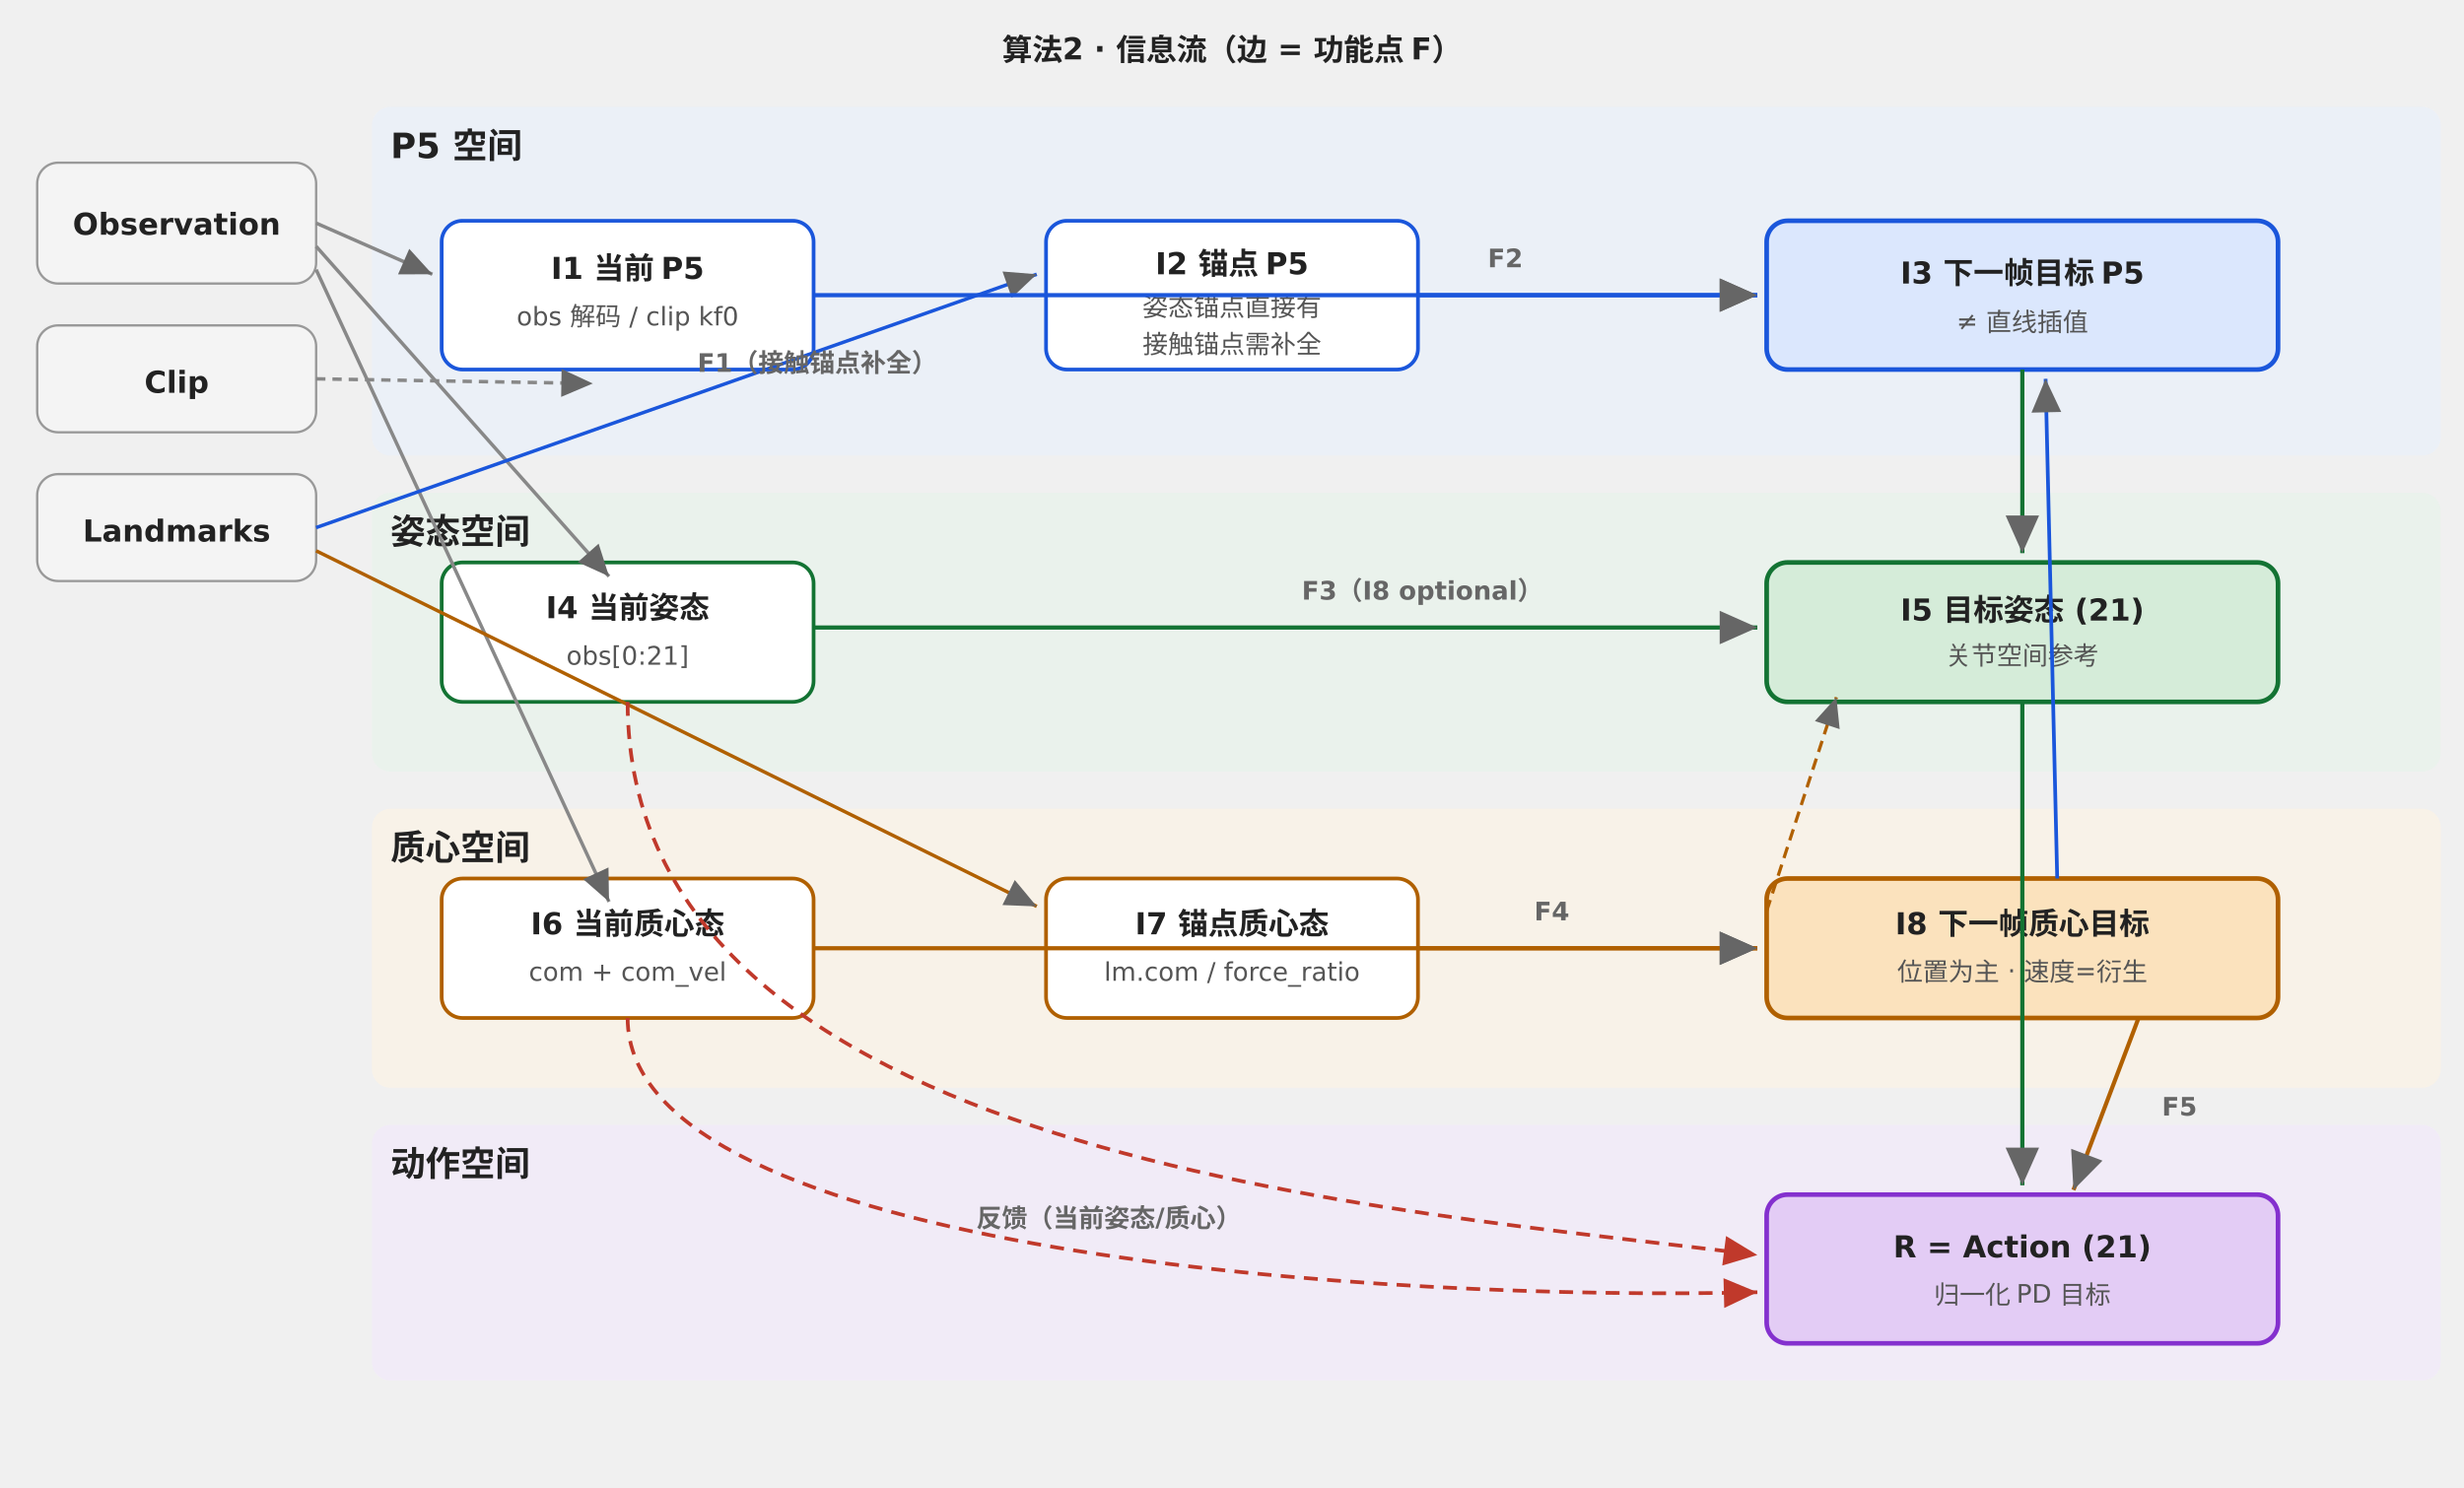
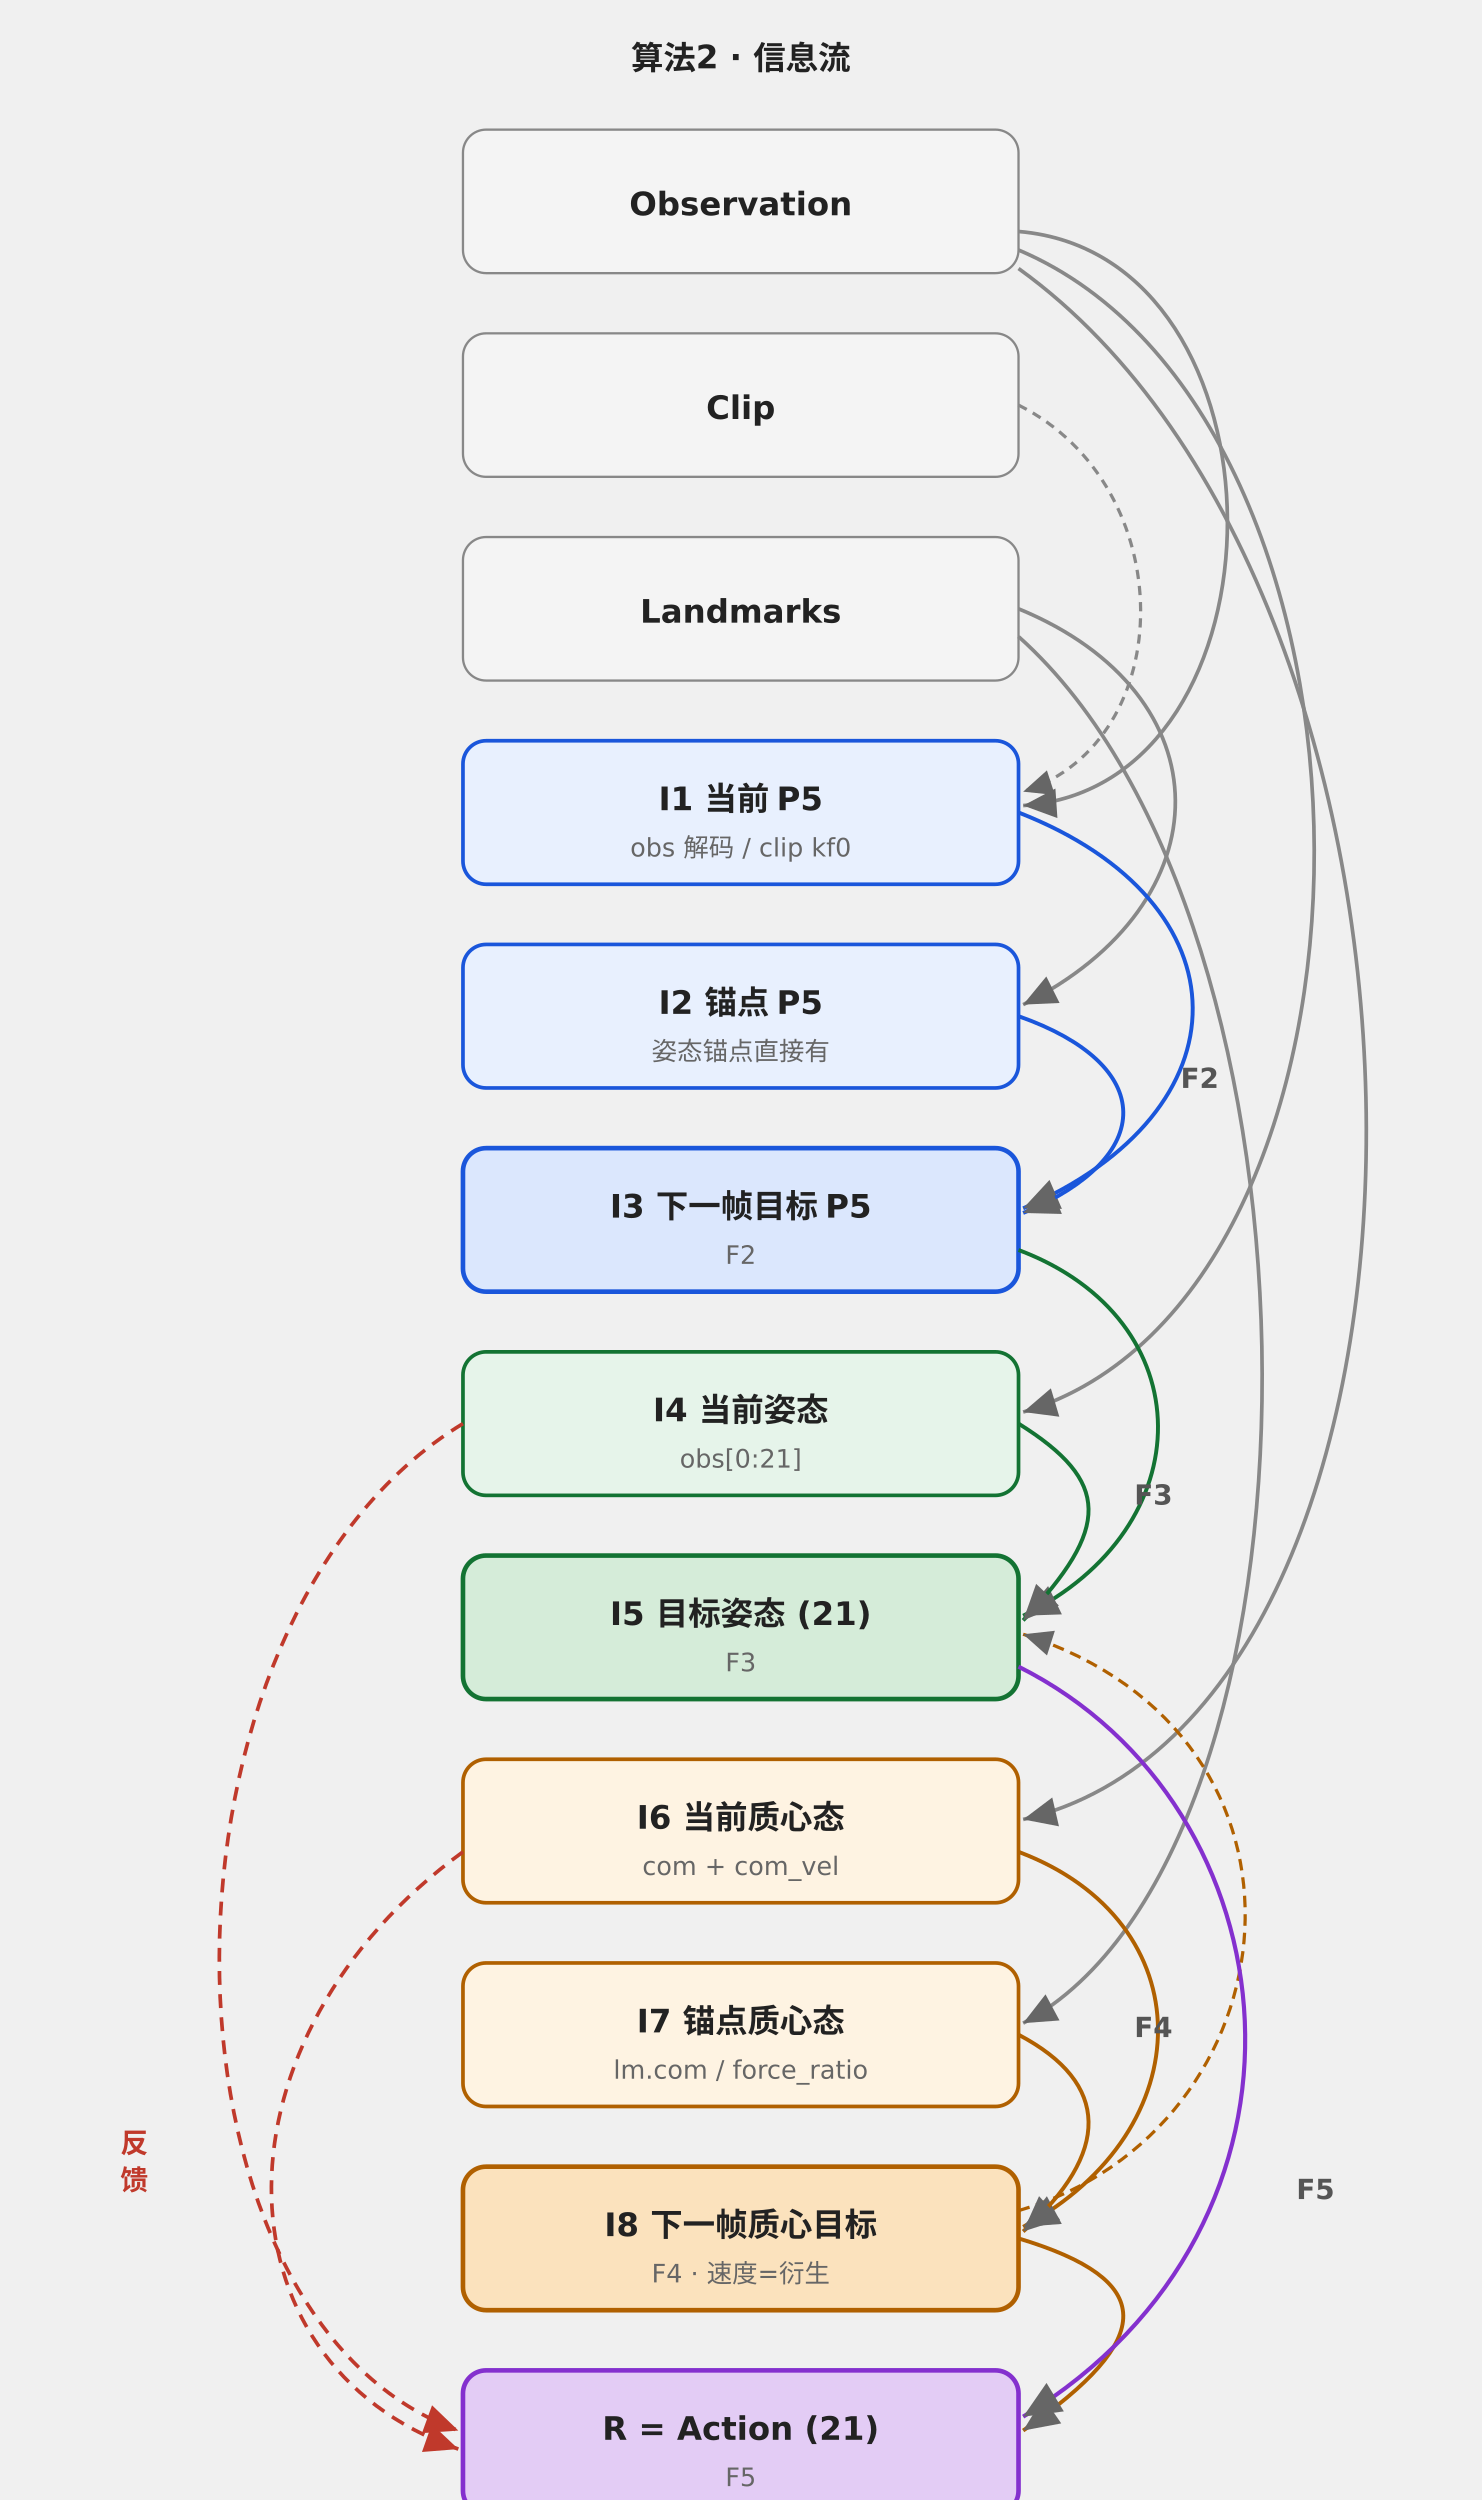
- <svg xmlns="http://www.w3.org/2000/svg" viewBox="0 0 1060 640" font-family="DejaVu Sans, sans-serif">
+ <svg xmlns="http://www.w3.org/2000/svg" viewBox="0 0 640 1080" font-family="DejaVu Sans, sans-serif">
  <defs>
    <marker id="arr" markerWidth="10" markerHeight="8" refX="9" refY="4" orient="auto" markerUnits="strokeWidth">
      <path d="M0,0 L9,4 L0,8 z" fill="#666" />
    </marker>
    <marker id="arrR" markerWidth="10" markerHeight="8" refX="9" refY="4" orient="auto" markerUnits="strokeWidth">
      <path d="M0,0 L9,4 L0,8 z" fill="#c0392b" />
    </marker>
    <style>
-       text { font-size: 13px; fill: #222; }
+       text { font-size: 14px; fill: #222; }
      .fn { font-weight: bold; }
-       .small { font-size: 11px; fill: #555; }
-       .laneLbl { font-size: 15px; font-weight: bold; }
-       .fLbl { font-size: 11px; font-weight: bold; fill: #666; }
+       .small { font-size: 11px; fill: #666; }
+       .fLbl { font-size: 12px; font-weight: bold; fill: #555; }
+       .fb  { font-size: 12px; font-weight: bold; fill: #c0392b; }
    </style>
  </defs>
-   <text x="530" y="26" text-anchor="middle" font-size="18" font-weight="bold">
-     算法2 · 信息流（边 = 功能点 F）
+   <text x="320" y="30" text-anchor="middle" font-size="18" font-weight="bold">
+     算法2 · 信息流
  </text>
-   <rect x="16" y="70" width="120" height="52" rx="9" fill="#f4f4f4" stroke="#999" />
-   <text x="76" y="101" text-anchor="middle" class="fn">Observation</text>
-   <rect x="16" y="140" width="120" height="46" rx="9" fill="#f4f4f4" stroke="#999" />
-   <text x="76" y="169" text-anchor="middle" class="fn">Clip</text>
-   <rect x="16" y="204" width="120" height="46" rx="9" fill="#f4f4f4" stroke="#999" />
-   <text x="76" y="233" text-anchor="middle" class="fn">Landmarks</text>
-   <rect x="160" y="46" width="890" height="150" rx="8" fill="#e8f0fe" opacity="0.55" />
-   <text x="168" y="68" class="laneLbl" fill="#1a56db">P5 空间</text>
-   <rect x="190" y="95" width="160" height="64" rx="9" fill="#fff" stroke="#1a56db" stroke-width="1.6" />
-   <text x="270" y="120" text-anchor="middle" class="fn" fill="#1a56db">I1 当前 P5</text>
-   <text x="270" y="140" text-anchor="middle" class="small">obs 解码 / clip kf0</text>
-   <rect x="450" y="95" width="160" height="64" rx="9" fill="#fff" stroke="#1a56db" stroke-width="1.6" />
-   <text x="530" y="118" text-anchor="middle" class="fn" fill="#1a56db">I2 锚点 P5</text>
-   <text x="530" y="136" text-anchor="middle" class="small">姿态锚点直接有</text>
-   <text x="530" y="152" text-anchor="middle" class="small">接触锚点需补全</text>
-   <rect x="760" y="95" width="220" height="64" rx="9" fill="#dbe7fd" stroke="#1a56db" stroke-width="2" />
-   <text x="870" y="122" text-anchor="middle" class="fn" fill="#1a56db">I3 下一帧目标 P5</text>
-   <text x="870" y="142" text-anchor="middle" class="small">≠ 直线插值</text>
-   <rect x="160" y="212" width="890" height="120" rx="8" fill="#e6f4ea" opacity="0.55" />
-   <text x="168" y="234" class="laneLbl" fill="#137333">姿态空间</text>
-   <rect x="190" y="242" width="160" height="60" rx="9" fill="#fff" stroke="#137333" stroke-width="1.6" />
-   <text x="270" y="266" text-anchor="middle" class="fn" fill="#137333">I4 当前姿态</text>
-   <text x="270" y="286" text-anchor="middle" class="small">obs[0:21]</text>
-   <rect x="760" y="242" width="220" height="60" rx="9" fill="#d5ecd9" stroke="#137333" stroke-width="2" />
-   <text x="870" y="267" text-anchor="middle" class="fn" fill="#137333">I5 目标姿态 (21)</text>
-   <text x="870" y="286" text-anchor="middle" class="small">关节空间参考</text>
-   <rect x="160" y="348" width="890" height="120" rx="8" fill="#fef3e2" opacity="0.6" />
-   <text x="168" y="370" class="laneLbl" fill="#b06000">质心空间</text>
-   <rect x="190" y="378" width="160" height="60" rx="9" fill="#fff" stroke="#b06000" stroke-width="1.6" />
-   <text x="270" y="402" text-anchor="middle" class="fn" fill="#b06000">I6 当前质心态</text>
-   <text x="270" y="422" text-anchor="middle" class="small">com + com_vel</text>
-   <rect x="450" y="378" width="160" height="60" rx="9" fill="#fff" stroke="#b06000" stroke-width="1.6" />
-   <text x="530" y="402" text-anchor="middle" class="fn" fill="#b06000">I7 锚点质心态</text>
-   <text x="530" y="422" text-anchor="middle" class="small">lm.com / force_ratio</text>
-   <rect x="760" y="378" width="220" height="60" rx="9" fill="#fbe2bd" stroke="#b06000" stroke-width="2" />
-   <text x="870" y="402" text-anchor="middle" class="fn" fill="#b06000">I8 下一帧质心目标</text>
-   <text x="870" y="422" text-anchor="middle" class="small">位置为主 · 速度=衍生</text>
-   <rect x="160" y="484" width="890" height="110" rx="8" fill="#f3e8fd" opacity="0.55" />
-   <text x="168" y="506" class="laneLbl" fill="#8430ce">动作空间</text>
-   <rect x="760" y="514" width="220" height="64" rx="9" fill="#e3ccf5" stroke="#8430ce" stroke-width="2" />
-   <text x="870" y="541" text-anchor="middle" class="fn" fill="#8430ce">R = Action (21)</text>
-   <text x="870" y="561" text-anchor="middle" class="small">归一化 PD 目标</text>
-   <line x1="136" y1="96" x2="186" y2="118" stroke="#888" stroke-width="1.5" marker-end="url(#arr)" />
-   <line x1="136" y1="106" x2="262" y2="248" stroke="#888" stroke-width="1.5" marker-end="url(#arr)" />
-   <line x1="136" y1="116" x2="262" y2="388" stroke="#888" stroke-width="1.5" marker-end="url(#arr)" />
-   <line x1="136" y1="163" x2="255" y2="165" stroke="#888" stroke-width="1.5" stroke-dasharray="4 3" marker-end="url(#arr)" />
-   <line x1="136" y1="227" x2="446" y2="118" stroke="#1a56db" stroke-width="1.5" marker-end="url(#arr)" />
-   <text x="300" y="160" class="fLbl">F1（接触锚点补全）</text>
-   <line x1="136" y1="237" x2="446" y2="390" stroke="#b06000" stroke-width="1.5" marker-end="url(#arr)" />
-   <line x1="350" y1="127" x2="756" y2="127" stroke="#1a56db" stroke-width="1.8" marker-end="url(#arr)" />
-   <line x1="610" y1="127" x2="756" y2="127" stroke="#1a56db" stroke-width="1.8" marker-end="url(#arr)" />
-   <line x1="885" y1="378" x2="880" y2="163" stroke="#1a56db" stroke-width="1.6" marker-end="url(#arr)" />
-   <text x="640" y="115" class="fLbl">F2</text>
-   <line x1="350" y1="408" x2="756" y2="408" stroke="#b06000" stroke-width="1.8" marker-end="url(#arr)" />
-   <line x1="610" y1="408" x2="756" y2="408" stroke="#b06000" stroke-width="1.8" marker-end="url(#arr)" />
-   <text x="660" y="396" class="fLbl">F4</text>
-   <line x1="870" y1="159" x2="870" y2="238" stroke="#137333" stroke-width="1.8" marker-end="url(#arr)" />
-   <line x1="350" y1="270" x2="756" y2="270" stroke="#137333" stroke-width="1.8" marker-end="url(#arr)" />
-   <line x1="760" y1="392" x2="790" y2="300" stroke="#b06000" stroke-width="1.4" stroke-dasharray="5 3" marker-end="url(#arr)" />
-   <text x="560" y="258" class="fLbl">F3（I8 optional）</text>
-   <line x1="870" y1="302" x2="870" y2="510" stroke="#137333" stroke-width="1.8" marker-end="url(#arr)" />
-   <line x1="920" y1="438" x2="892" y2="512" stroke="#b06000" stroke-width="1.8" marker-end="url(#arr)" />
-   <text x="930" y="480" class="fLbl">F5</text>
-   <path d="M270 302 C 270 500, 600 520, 756 540" fill="none" stroke="#c0392b" stroke-width="1.6" stroke-dasharray="6 4" marker-end="url(#arrR)" />
-   <path d="M270 438 C 270 540, 600 560, 756 556" fill="none" stroke="#c0392b" stroke-width="1.6" stroke-dasharray="6 4" marker-end="url(#arrR)" />
-   <text x="420" y="528" class="fLbl" fill="#c0392b">反馈（当前姿态/质心）</text>
+   <rect x="200" y="56" width="240" height="62" rx="10" fill="#f4f4f4" stroke="#888" />
+   <text x="320" y="93" text-anchor="middle" class="fn">Observation</text>
+   <rect x="200" y="144" width="240" height="62" rx="10" fill="#f4f4f4" stroke="#888" />
+   <text x="320" y="181" text-anchor="middle" class="fn">Clip</text>
+   <rect x="200" y="232" width="240" height="62" rx="10" fill="#f4f4f4" stroke="#888" />
+   <text x="320" y="269" text-anchor="middle" class="fn">Landmarks</text>
+   <rect x="200" y="320" width="240" height="62" rx="10" fill="#e8f0fe" stroke="#1a56db" stroke-width="1.6" />
+   <text x="320" y="350" text-anchor="middle" class="fn" fill="#1a56db">I1 当前 P5</text>
+   <text x="320" y="370" text-anchor="middle" class="small">obs 解码 / clip kf0</text>
+   <rect x="200" y="408" width="240" height="62" rx="10" fill="#e8f0fe" stroke="#1a56db" stroke-width="1.6" />
+   <text x="320" y="438" text-anchor="middle" class="fn" fill="#1a56db">I2 锚点 P5</text>
+   <text x="320" y="458" text-anchor="middle" class="small">姿态锚点直接有</text>
+   <rect x="200" y="496" width="240" height="62" rx="10" fill="#dbe7fd" stroke="#1a56db" stroke-width="2" />
+   <text x="320" y="526" text-anchor="middle" class="fn" fill="#1a56db">I3 下一帧目标 P5</text>
+   <text x="320" y="546" text-anchor="middle" class="small">F2</text>
+   <rect x="200" y="584" width="240" height="62" rx="10" fill="#e6f4ea" stroke="#137333" stroke-width="1.6" />
+   <text x="320" y="614" text-anchor="middle" class="fn" fill="#137333">I4 当前姿态</text>
+   <text x="320" y="634" text-anchor="middle" class="small">obs[0:21]</text>
+   <rect x="200" y="672" width="240" height="62" rx="10" fill="#d5ecd9" stroke="#137333" stroke-width="2" />
+   <text x="320" y="702" text-anchor="middle" class="fn" fill="#137333">I5 目标姿态 (21)</text>
+   <text x="320" y="722" text-anchor="middle" class="small">F3</text>
+   <rect x="200" y="760" width="240" height="62" rx="10" fill="#fef3e2" stroke="#b06000" stroke-width="1.6" />
+   <text x="320" y="790" text-anchor="middle" class="fn" fill="#b06000">I6 当前质心态</text>
+   <text x="320" y="810" text-anchor="middle" class="small">com + com_vel</text>
+   <rect x="200" y="848" width="240" height="62" rx="10" fill="#fef3e2" stroke="#b06000" stroke-width="1.6" />
+   <text x="320" y="878" text-anchor="middle" class="fn" fill="#b06000">I7 锚点质心态</text>
+   <text x="320" y="898" text-anchor="middle" class="small">lm.com / force_ratio</text>
+   <rect x="200" y="936" width="240" height="62" rx="10" fill="#fbe2bd" stroke="#b06000" stroke-width="2" />
+   <text x="320" y="966" text-anchor="middle" class="fn" fill="#b06000">I8 下一帧质心目标</text>
+   <text x="320" y="986" text-anchor="middle" class="small">F4 · 速度=衍生</text>
+   <rect x="200" y="1024" width="240" height="62" rx="10" fill="#e3ccf5" stroke="#8430ce" stroke-width="2" />
+   <text x="320" y="1054" text-anchor="middle" class="fn" fill="#8430ce">R = Action (21)</text>
+   <text x="320" y="1074" text-anchor="middle" class="small">F5</text>
+   <path d="M440 100 C 560 110, 560 340, 442 348" fill="none" stroke="#888" stroke-width="1.6" marker-end="url(#arr)" />
+   <path d="M440 108 C 610 180, 610 560, 442 610" fill="none" stroke="#888" stroke-width="1.6" marker-end="url(#arr)" />
+   <path d="M440 116 C 640 260, 640 740, 442 786" fill="none" stroke="#888" stroke-width="1.6" marker-end="url(#arr)" />
+   <path d="M440 175 C 510 210, 510 320, 442 342" fill="none" stroke="#888" stroke-width="1.4" stroke-dasharray="4 3" marker-end="url(#arr)" />
+   <path d="M440 263 C 530 300, 530 390, 442 434" fill="none" stroke="#888" stroke-width="1.6" marker-end="url(#arr)" />
+   <path d="M440 275 C 580 400, 580 800, 442 874" fill="none" stroke="#888" stroke-width="1.6" marker-end="url(#arr)" />
+   <path d="M440 351 C 540 390, 540 480, 442 522" fill="none" stroke="#1a56db" stroke-width="1.7" marker-end="url(#arr)" />
+   <path d="M440 439 C 500 460, 500 500, 442 524" fill="none" stroke="#1a56db" stroke-width="1.7" marker-end="url(#arr)" />
+   <text x="510" y="470" class="fLbl">F2</text>
+   <path d="M440 540 C 520 570, 520 660, 442 698" fill="none" stroke="#137333" stroke-width="1.7" marker-end="url(#arr)" />
+   <path d="M440 615 C 480 640, 480 660, 442 700" fill="none" stroke="#137333" stroke-width="1.7" marker-end="url(#arr)" />
+   <text x="490" y="650" class="fLbl">F3</text>
+   <path d="M440 955 C 560 920, 580 750, 442 706" fill="none" stroke="#b06000" stroke-width="1.4" stroke-dasharray="5 3" marker-end="url(#arr)" />
+   <path d="M440 800 C 520 830, 520 920, 442 962" fill="none" stroke="#b06000" stroke-width="1.7" marker-end="url(#arr)" />
+   <path d="M440 879 C 480 900, 480 930, 442 964" fill="none" stroke="#b06000" stroke-width="1.7" marker-end="url(#arr)" />
+   <text x="490" y="880" class="fLbl">F4</text>
+   <path d="M440 967 C 500 985, 500 1010, 442 1050" fill="none" stroke="#b06000" stroke-width="1.7" marker-end="url(#arr)" />
+   <path d="M440 720 C 560 780, 580 960, 442 1044" fill="none" stroke="#8430ce" stroke-width="1.8" marker-end="url(#arr)" />
+   <text x="560" y="950" class="fLbl">F5</text>
+   <path d="M200 615 C 60 700, 60 1000, 198 1050" fill="none" stroke="#c0392b" stroke-width="1.6" stroke-dasharray="6 4" marker-end="url(#arrR)" />
+   <path d="M200 800 C 90 880, 90 1020, 198 1058" fill="none" stroke="#c0392b" stroke-width="1.6" stroke-dasharray="6 4" marker-end="url(#arrR)" />
+   <text x="52" y="930" class="fb">反</text>
+   <text x="52" y="946" class="fb">馈</text>
</svg>
